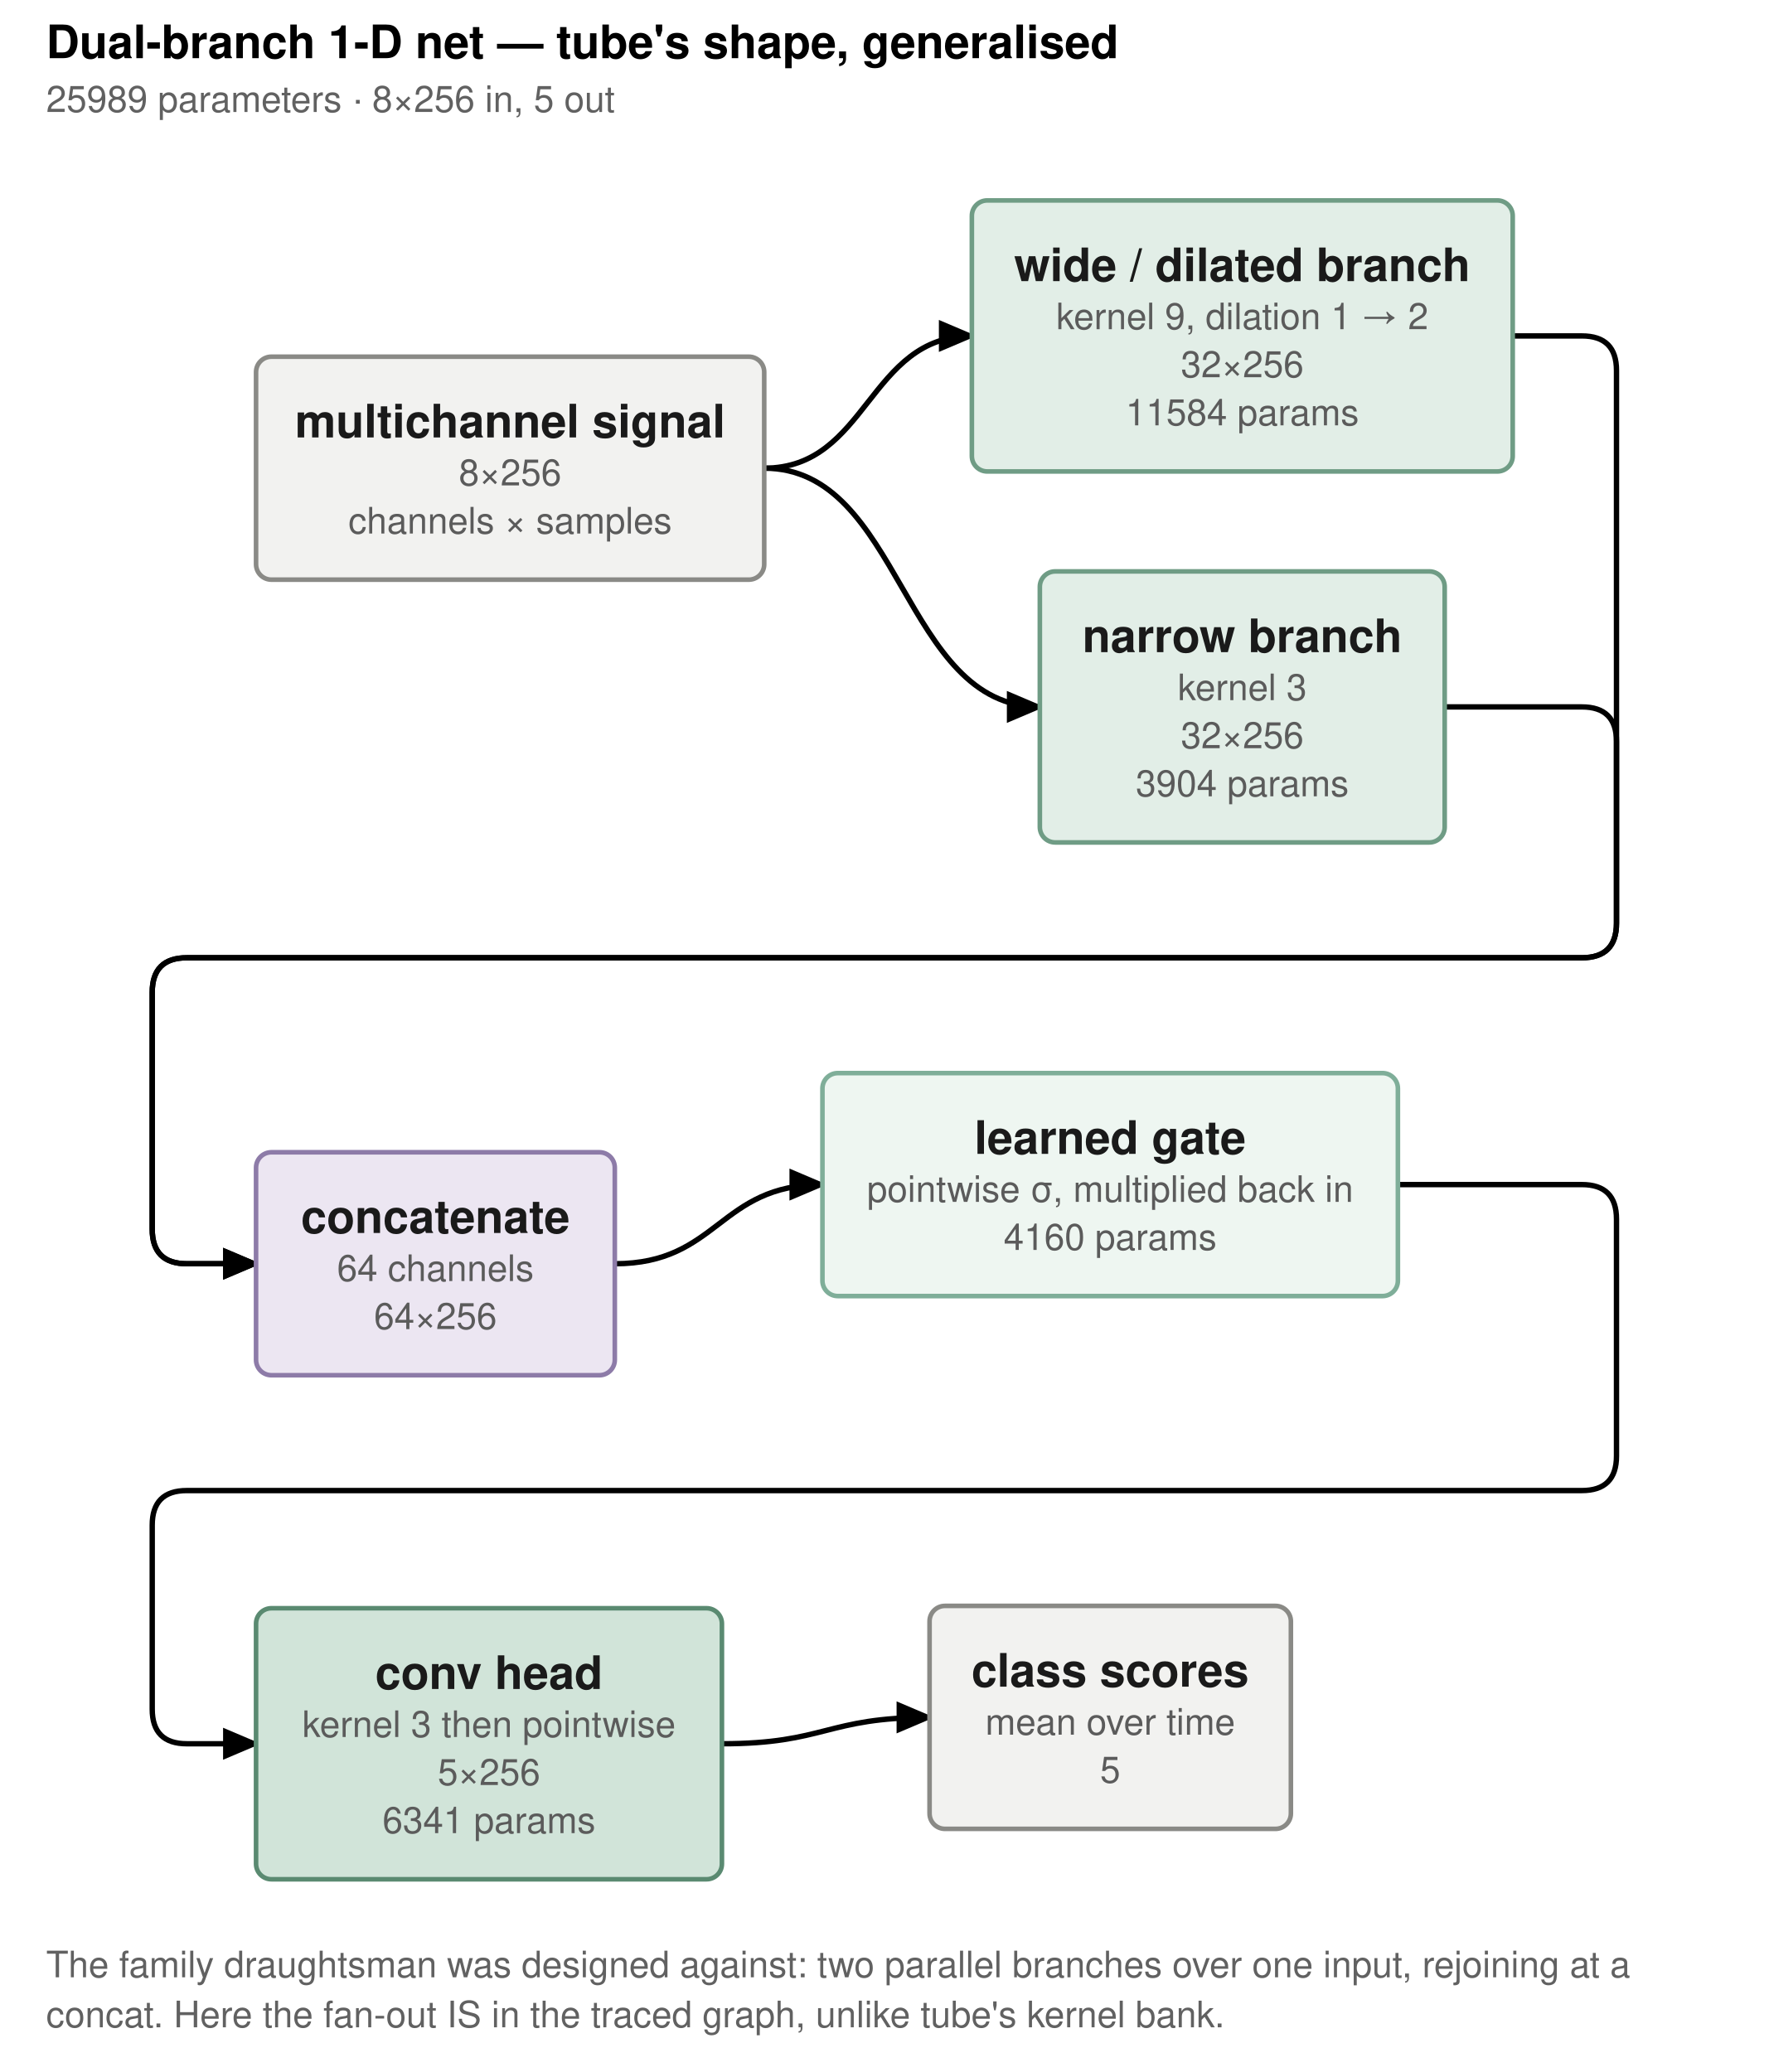
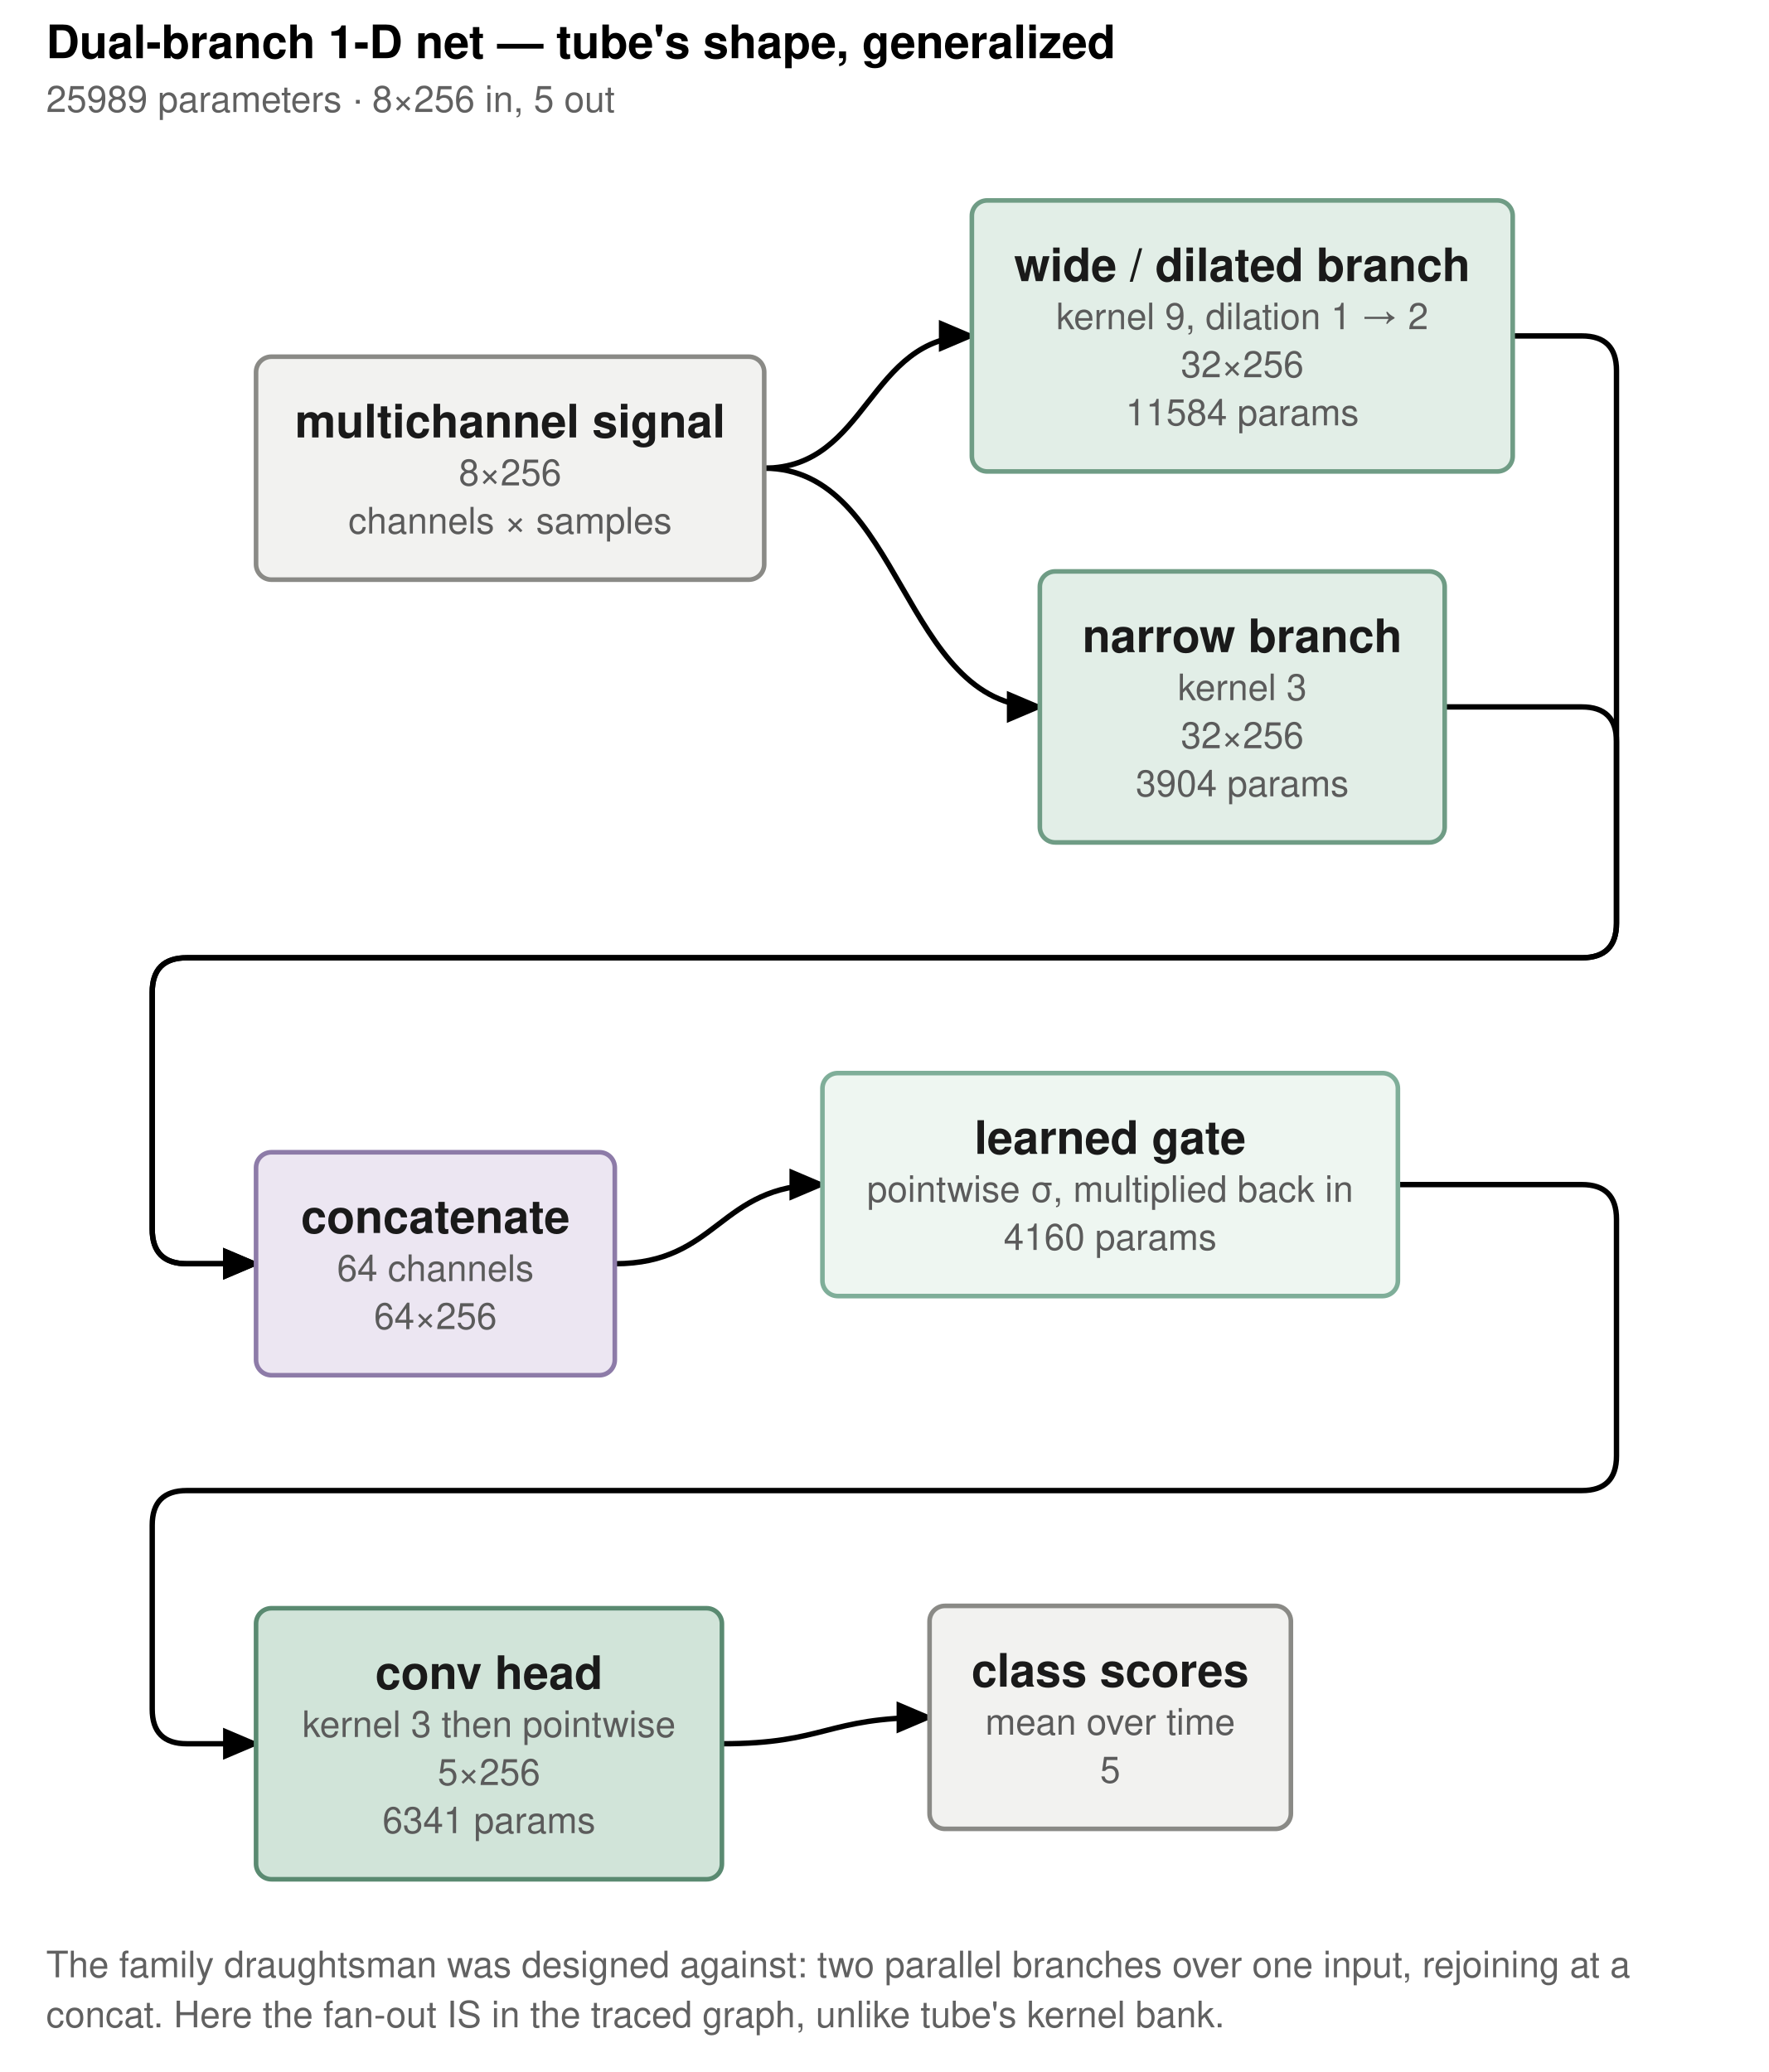
- <svg xmlns="http://www.w3.org/2000/svg" class="draughtsman" role="img" aria-label="Dual-branch 1-D net — tube's shape, generalised" viewBox="0 0 460 538.7" width="6in" height="7.03in">
+ <svg xmlns="http://www.w3.org/2000/svg" class="draughtsman" role="img" aria-label="Dual-branch 1-D net — tube's shape, generalized" viewBox="0 0 460 538.7" width="6in" height="7.03in">
  <defs>
    <marker id="ds-arrow" viewBox="0 0 8 8" refX="7" refY="4" markerWidth="7" markerHeight="7" orient="auto-start-reverse">
      <path d="M0 0.6 L8 4 L0 7.4 Z" style="fill:currentColor" />
    </marker>
  </defs>
-   <text class="ds-title" x="12" y="15" style="font-family:'Helvetica Neue', Helvetica, Arial, sans-serif;font-size:12.0px;font-weight:600;fill:currentColor">Dual-branch 1-D net — tube's shape, generalised</text>
+   <text class="ds-title" x="12" y="15" style="font-family:'Helvetica Neue', Helvetica, Arial, sans-serif;font-size:12.0px;font-weight:600;fill:currentColor">Dual-branch 1-D net — tube's shape, generalized</text>
  <text class="ds-subtitle" x="12" y="29" style="font-family:'Helvetica Neue', Helvetica, Arial, sans-serif;font-size:9.5px;fill:currentColor;opacity:0.62">25989 parameters · 8×256 in, 5 out</text>
  <g class="ds-body" transform="translate(23.59 36)">
    <path class="ds-edge ds-edge-solid" data-from="signal" data-to="slow" d="M175.16 85.65 C202.16 85.65 202.16 51.25 229.16 51.25" style="fill:none;stroke:currentColor;stroke-width:1.4" marker-end="url(#ds-arrow)" />
    <path class="ds-edge ds-edge-solid" data-from="signal" data-to="fast" d="M175.16 85.65 C211 85.65 211 147.75 246.84 147.75" style="fill:none;stroke:currentColor;stroke-width:1.4" marker-end="url(#ds-arrow)" />
    <path class="ds-edge ds-edge-solid" data-from="slow" data-to="concat" d="M369.81 51.25 L387.81 51.25 Q396.81 51.25 396.81 60.25 L396.81 204 Q396.81 213 387.81 213 L25 213 Q16 213 16 222 L16 283.59 Q16 292.59 25 292.59 L43 292.59" style="fill:none;stroke:currentColor;stroke-width:1.4" marker-end="url(#ds-arrow)" />
    <path class="ds-edge ds-edge-solid" data-from="fast" data-to="concat" d="M352.13 147.75 L387.81 147.75 Q396.81 147.75 396.81 156.75 L396.81 204 Q396.81 213 387.81 213 L25 213 Q16 213 16 222 L16 283.59 Q16 292.59 25 292.59 L43 292.59" style="fill:none;stroke:currentColor;stroke-width:1.4" marker-end="url(#ds-arrow)" />
    <path class="ds-edge ds-edge-solid" data-from="concat" data-to="gate" d="M136.3 292.59 C163.3 292.59 163.3 272 190.3 272" style="fill:none;stroke:currentColor;stroke-width:1.4" marker-end="url(#ds-arrow)" />
    <path class="ds-edge ds-edge-solid" data-from="gate" data-to="head" d="M339.96 272 L387.81 272 Q396.81 272 396.81 281 L396.81 342.59 Q396.81 351.59 387.81 351.59 L25 351.59 Q16 351.59 16 360.59 L16 408.45 Q16 417.45 25 417.45 L43 417.45" style="fill:none;stroke:currentColor;stroke-width:1.4" marker-end="url(#ds-arrow)" />
    <path class="ds-edge ds-edge-solid" data-from="head" data-to="score" d="M164.16 417.45 C191.16 417.45 191.16 410.59 218.16 410.59" style="fill:none;stroke:currentColor;stroke-width:1.4" marker-end="url(#ds-arrow)" />
    <g class="ds-stage ds-kind-input" data-stage="signal">
      <rect x="43" y="56.65" width="132.16" height="58" rx="4" style="fill:var(--ds-fill-input,#f2f2f0);stroke:var(--ds-stroke-input,#8a8a86);stroke-width:1.2" />
      <text x="109.08" y="77.65" text-anchor="middle" style="font-family:'Helvetica Neue', Helvetica, Arial, sans-serif;font-size:12.0px;font-weight:600;fill:#1a1a1a">multichannel signal</text>
      <text x="109.08" y="90.15" text-anchor="middle" style="font-family:'Helvetica Neue', Helvetica, Arial, sans-serif;font-size:9.5px;fill:#5b5b5b">8×256</text>
      <text x="109.08" y="102.65" text-anchor="middle" style="font-family:'Helvetica Neue', Helvetica, Arial, sans-serif;font-size:9.5px;fill:#5b5b5b">channels × samples</text>
    </g>
    <g class="ds-stage ds-kind-conv" data-stage="slow">
      <rect x="229.16" y="16" width="140.66" height="70.5" rx="4" style="fill:var(--ds-fill-conv,#e2eee7);stroke:var(--ds-stroke-conv,#6f9c85);stroke-width:1.2" />
      <text x="299.49" y="37" text-anchor="middle" style="font-family:'Helvetica Neue', Helvetica, Arial, sans-serif;font-size:12.0px;font-weight:600;fill:#1a1a1a">wide / dilated branch</text>
      <text x="299.49" y="49.5" text-anchor="middle" style="font-family:'Helvetica Neue', Helvetica, Arial, sans-serif;font-size:9.5px;fill:#5b5b5b">kernel 9, dilation 1 → 2</text>
      <text x="299.49" y="62" text-anchor="middle" style="font-family:'Helvetica Neue', Helvetica, Arial, sans-serif;font-size:9.5px;fill:#5b5b5b">32×256</text>
      <text x="299.49" y="74.5" text-anchor="middle" style="font-family:'Helvetica Neue', Helvetica, Arial, sans-serif;font-size:9.5px;fill:#5b5b5b">11584 params</text>
    </g>
    <g class="ds-stage ds-kind-conv" data-stage="fast">
      <rect x="246.84" y="112.5" width="105.29" height="70.5" rx="4" style="fill:var(--ds-fill-conv,#e2eee7);stroke:var(--ds-stroke-conv,#6f9c85);stroke-width:1.2" />
      <text x="299.49" y="133.5" text-anchor="middle" style="font-family:'Helvetica Neue', Helvetica, Arial, sans-serif;font-size:12.0px;font-weight:600;fill:#1a1a1a">narrow branch</text>
      <text x="299.49" y="146" text-anchor="middle" style="font-family:'Helvetica Neue', Helvetica, Arial, sans-serif;font-size:9.5px;fill:#5b5b5b">kernel 3</text>
      <text x="299.49" y="158.5" text-anchor="middle" style="font-family:'Helvetica Neue', Helvetica, Arial, sans-serif;font-size:9.5px;fill:#5b5b5b">32×256</text>
      <text x="299.49" y="171" text-anchor="middle" style="font-family:'Helvetica Neue', Helvetica, Arial, sans-serif;font-size:9.5px;fill:#5b5b5b">3904 params</text>
    </g>
    <g class="ds-stage ds-kind-concat" data-stage="concat">
      <rect x="43" y="263.59" width="93.3" height="58" rx="4" style="fill:var(--ds-fill-concat,#ece6f2);stroke:var(--ds-stroke-concat,#8d7ba8);stroke-width:1.2" />
      <text x="89.65" y="284.59" text-anchor="middle" style="font-family:'Helvetica Neue', Helvetica, Arial, sans-serif;font-size:12.0px;font-weight:600;fill:#1a1a1a">concatenate</text>
      <text x="89.65" y="297.09" text-anchor="middle" style="font-family:'Helvetica Neue', Helvetica, Arial, sans-serif;font-size:9.5px;fill:#5b5b5b">64 channels</text>
      <text x="89.65" y="309.59" text-anchor="middle" style="font-family:'Helvetica Neue', Helvetica, Arial, sans-serif;font-size:9.5px;fill:#5b5b5b">64×256</text>
    </g>
    <g class="ds-stage ds-kind-kernel" data-stage="gate">
      <rect x="190.3" y="243" width="149.66" height="58" rx="4" style="fill:var(--ds-fill-kernel,#eef6f1);stroke:var(--ds-stroke-kernel,#7fae99);stroke-width:1.2" />
      <text x="265.13" y="264" text-anchor="middle" style="font-family:'Helvetica Neue', Helvetica, Arial, sans-serif;font-size:12.0px;font-weight:600;fill:#1a1a1a">learned gate</text>
      <text x="265.13" y="276.5" text-anchor="middle" style="font-family:'Helvetica Neue', Helvetica, Arial, sans-serif;font-size:9.5px;fill:#5b5b5b">pointwise σ, multiplied back in</text>
      <text x="265.13" y="289" text-anchor="middle" style="font-family:'Helvetica Neue', Helvetica, Arial, sans-serif;font-size:9.5px;fill:#5b5b5b">4160 params</text>
    </g>
    <g class="ds-stage ds-kind-stack" data-stage="head">
      <rect x="43" y="382.2" width="121.16" height="70.5" rx="4" style="fill:var(--ds-fill-stack,#d1e4d9);stroke:var(--ds-stroke-stack,#5a8a71);stroke-width:1.2" />
      <text x="103.58" y="403.2" text-anchor="middle" style="font-family:'Helvetica Neue', Helvetica, Arial, sans-serif;font-size:12.0px;font-weight:600;fill:#1a1a1a">conv head</text>
      <text x="103.58" y="415.7" text-anchor="middle" style="font-family:'Helvetica Neue', Helvetica, Arial, sans-serif;font-size:9.5px;fill:#5b5b5b">kernel 3 then pointwise</text>
      <text x="103.58" y="428.2" text-anchor="middle" style="font-family:'Helvetica Neue', Helvetica, Arial, sans-serif;font-size:9.5px;fill:#5b5b5b">5×256</text>
      <text x="103.58" y="440.7" text-anchor="middle" style="font-family:'Helvetica Neue', Helvetica, Arial, sans-serif;font-size:9.5px;fill:#5b5b5b">6341 params</text>
    </g>
    <g class="ds-stage ds-kind-output" data-stage="score">
      <rect x="218.16" y="381.59" width="93.97" height="58" rx="4" style="fill:var(--ds-fill-output,#f2f2f0);stroke:var(--ds-stroke-output,#8a8a86);stroke-width:1.2" />
      <text x="265.14" y="402.59" text-anchor="middle" style="font-family:'Helvetica Neue', Helvetica, Arial, sans-serif;font-size:12.0px;font-weight:600;fill:#1a1a1a">class scores</text>
      <text x="265.14" y="415.09" text-anchor="middle" style="font-family:'Helvetica Neue', Helvetica, Arial, sans-serif;font-size:9.5px;fill:#5b5b5b">mean over time</text>
      <text x="265.14" y="427.59" text-anchor="middle" style="font-family:'Helvetica Neue', Helvetica, Arial, sans-serif;font-size:9.5px;fill:#5b5b5b">5</text>
    </g>
  </g>
  <text class="ds-caption" x="12" y="514.2" style="font-family:'Helvetica Neue', Helvetica, Arial, sans-serif;font-size:9.5px;fill:currentColor;opacity:0.62">The family draughtsman was designed against: two parallel branches over one input, rejoining at a</text>
  <text class="ds-caption" x="12" y="527.2" style="font-family:'Helvetica Neue', Helvetica, Arial, sans-serif;font-size:9.5px;fill:currentColor;opacity:0.62">concat. Here the fan-out IS in the traced graph, unlike tube's kernel bank.</text>
</svg>
